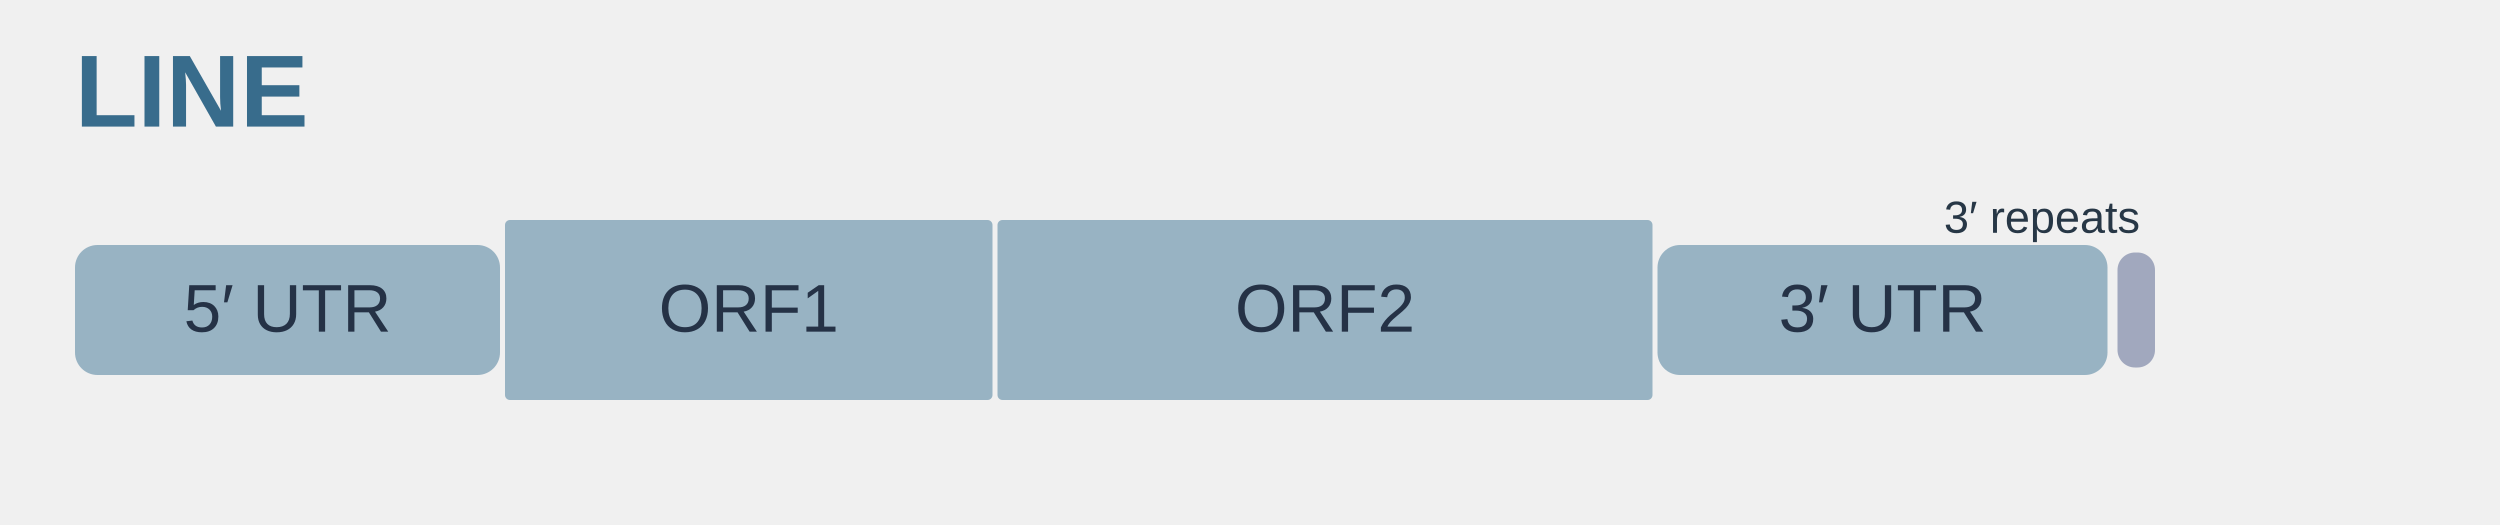
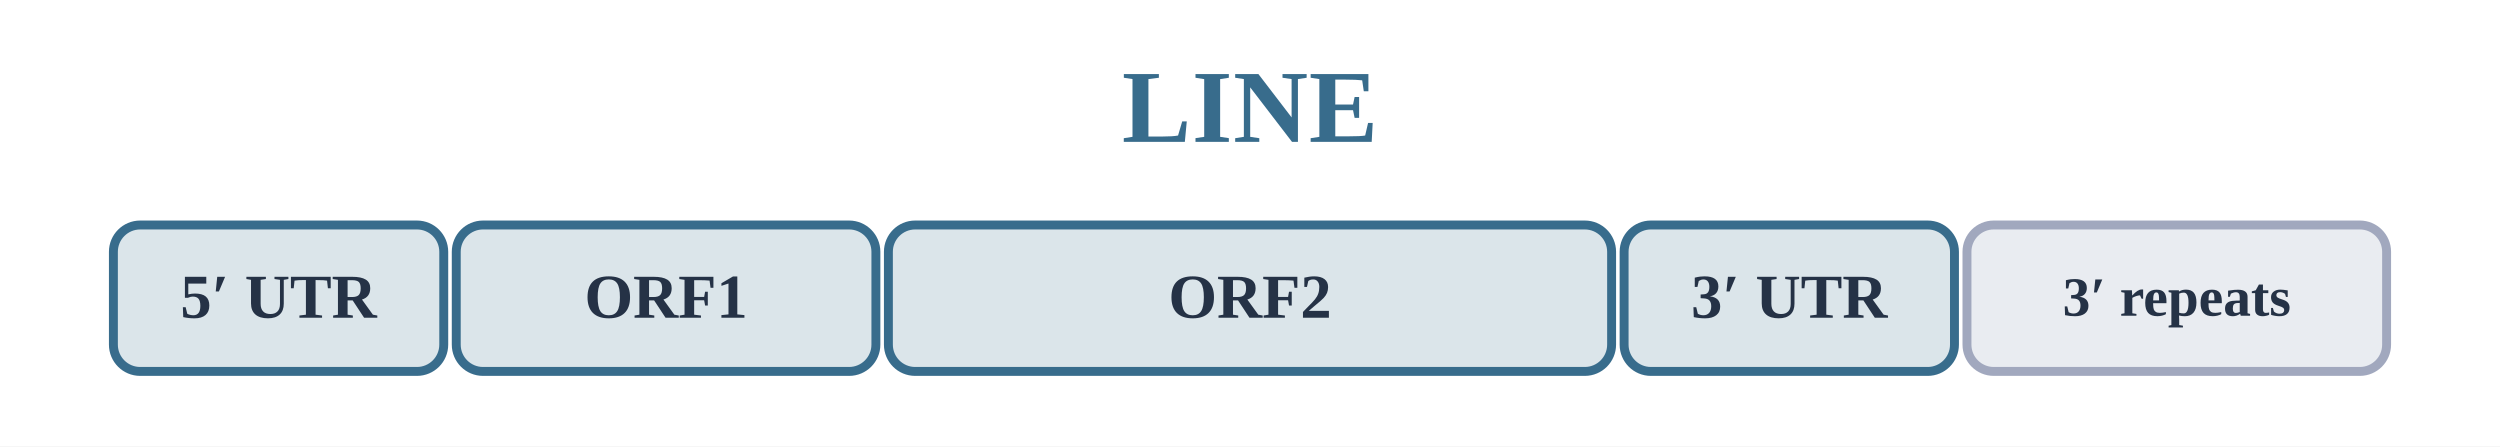
- <svg xmlns="http://www.w3.org/2000/svg" width="1000" height="210" viewBox="0 0 1000 210" role="img" aria-label="Representative LINE transposable element architecture">
-   <g id="line-title">
-     <text id="" x="30" y="39" fill="#386C8C" font-family="Liberation Sans, Arial, Helvetica, sans-serif" font-weight="650" font-size="41" text-anchor="start" dominant-baseline="middle">LINE</text>
+ <svg xmlns="http://www.w3.org/2000/svg" width="1400" height="250" viewBox="0 0 1400 250" role="img" aria-labelledby="line-cr1-svg-title line-cr1-svg-desc">
+   <rect width="1400" height="250" fill="#FFFFFF" />
+   <g id="line-cr1-title">
+     <text x="700" y="63" text-anchor="middle" dominant-baseline="middle" font-family="Georgia, 'Times New Roman', serif" font-size="58" font-weight="700" letter-spacing="0.5" fill="#386C8C">LINE</text>
  </g>
-   <g id="line-blocks">
-     <rect id="line-segment-1" x="30" y="98" width="170" height="52" rx="9" fill="#98B3C3" stroke="none" stroke-width="0" />
-     <rect id="line-segment-2" x="202" y="88" width="195" height="72" rx="2" fill="#98B3C3" stroke="none" stroke-width="0" />
-     <rect id="line-segment-3" x="399" y="88" width="262" height="72" rx="2" fill="#98B3C3" stroke="none" stroke-width="0" />
-     <rect id="line-segment-4" x="663" y="98" width="180" height="52" rx="9" fill="#98B3C3" stroke="none" stroke-width="0" />
-     <rect id="line-tail" x="847" y="101" width="15" height="46" rx="7" fill="#A1A8BE" stroke="none" stroke-width="0" />
+   <g id="line-cr1-modules" stroke-linecap="round">
+     <rect id="line-cr1-module-1" x="63.5" y="126.0" width="185" height="82" rx="15" ry="15" fill="#DBE5EA" stroke="#386C8C" stroke-width="5" stroke-linejoin="round" />
+     <rect id="line-cr1-module-2" x="255.5" y="126.0" width="235" height="82" rx="15" ry="15" fill="#DBE5EA" stroke="#386C8C" stroke-width="5" stroke-linejoin="round" />
+     <rect id="line-cr1-module-3" x="497.5" y="126.0" width="405" height="82" rx="15" ry="15" fill="#DBE5EA" stroke="#386C8C" stroke-width="5" stroke-linejoin="round" />
+     <rect id="line-cr1-module-4" x="909.5" y="126.0" width="185" height="82" rx="15" ry="15" fill="#DBE5EA" stroke="#386C8C" stroke-width="5" stroke-linejoin="round" />
+     <rect id="line-cr1-module-5" x="1101.5" y="126.0" width="235" height="82" rx="15" ry="15" fill="#E9ECF1" stroke="#A1A8BE" stroke-width="5" stroke-linejoin="round" />
  </g>
-   <g id="line-text">
-     <text id="line-label-1" x="115" y="125" fill="#253246" font-family="Liberation Sans, Arial, Helvetica, sans-serif" font-weight="500" font-size="27" text-anchor="middle" dominant-baseline="middle">5′ UTR</text>
-     <text id="line-label-2" x="299.5" y="125" fill="#253246" font-family="Liberation Sans, Arial, Helvetica, sans-serif" font-weight="500" font-size="27" text-anchor="middle" dominant-baseline="middle">ORF1</text>
-     <text id="line-label-3" x="530" y="125" fill="#253246" font-family="Liberation Sans, Arial, Helvetica, sans-serif" font-weight="500" font-size="27" text-anchor="middle" dominant-baseline="middle">ORF2</text>
-     <text id="line-label-4" x="753" y="125" fill="#253246" font-family="Liberation Sans, Arial, Helvetica, sans-serif" font-weight="500" font-size="27" text-anchor="middle" dominant-baseline="middle">3′ UTR</text>
-     <text id="line-tail-label" x="856" y="88" fill="#273746" font-family="Liberation Sans, Arial, Helvetica, sans-serif" font-weight="500" font-size="18" text-anchor="end" dominant-baseline="middle">3′ repeats</text>
+   <g id="line-cr1-labels">
+     <text id="line-cr1-label-1" x="156.0" y="168.0" text-anchor="middle" dominant-baseline="middle" font-family="Georgia, 'Times New Roman', serif" font-size="35" font-weight="600" fill="#253246">5′ UTR</text>
+     <text id="line-cr1-label-2" x="373.0" y="168.0" text-anchor="middle" dominant-baseline="middle" font-family="Georgia, 'Times New Roman', serif" font-size="35" font-weight="600" fill="#253246">ORF1</text>
+     <text id="line-cr1-label-3" x="700.0" y="168.0" text-anchor="middle" dominant-baseline="middle" font-family="Georgia, 'Times New Roman', serif" font-size="35" font-weight="600" fill="#253246">ORF2</text>
+     <text id="line-cr1-label-4" x="1002.0" y="168.0" text-anchor="middle" dominant-baseline="middle" font-family="Georgia, 'Times New Roman', serif" font-size="35" font-weight="600" fill="#253246">3′ UTR</text>
+     <text id="line-cr1-label-5" x="1219.0" y="168.0" text-anchor="middle" dominant-baseline="middle" font-family="Georgia, 'Times New Roman', serif" font-size="31" font-weight="600" fill="#253246">3′ repeats</text>
  </g>
</svg>
